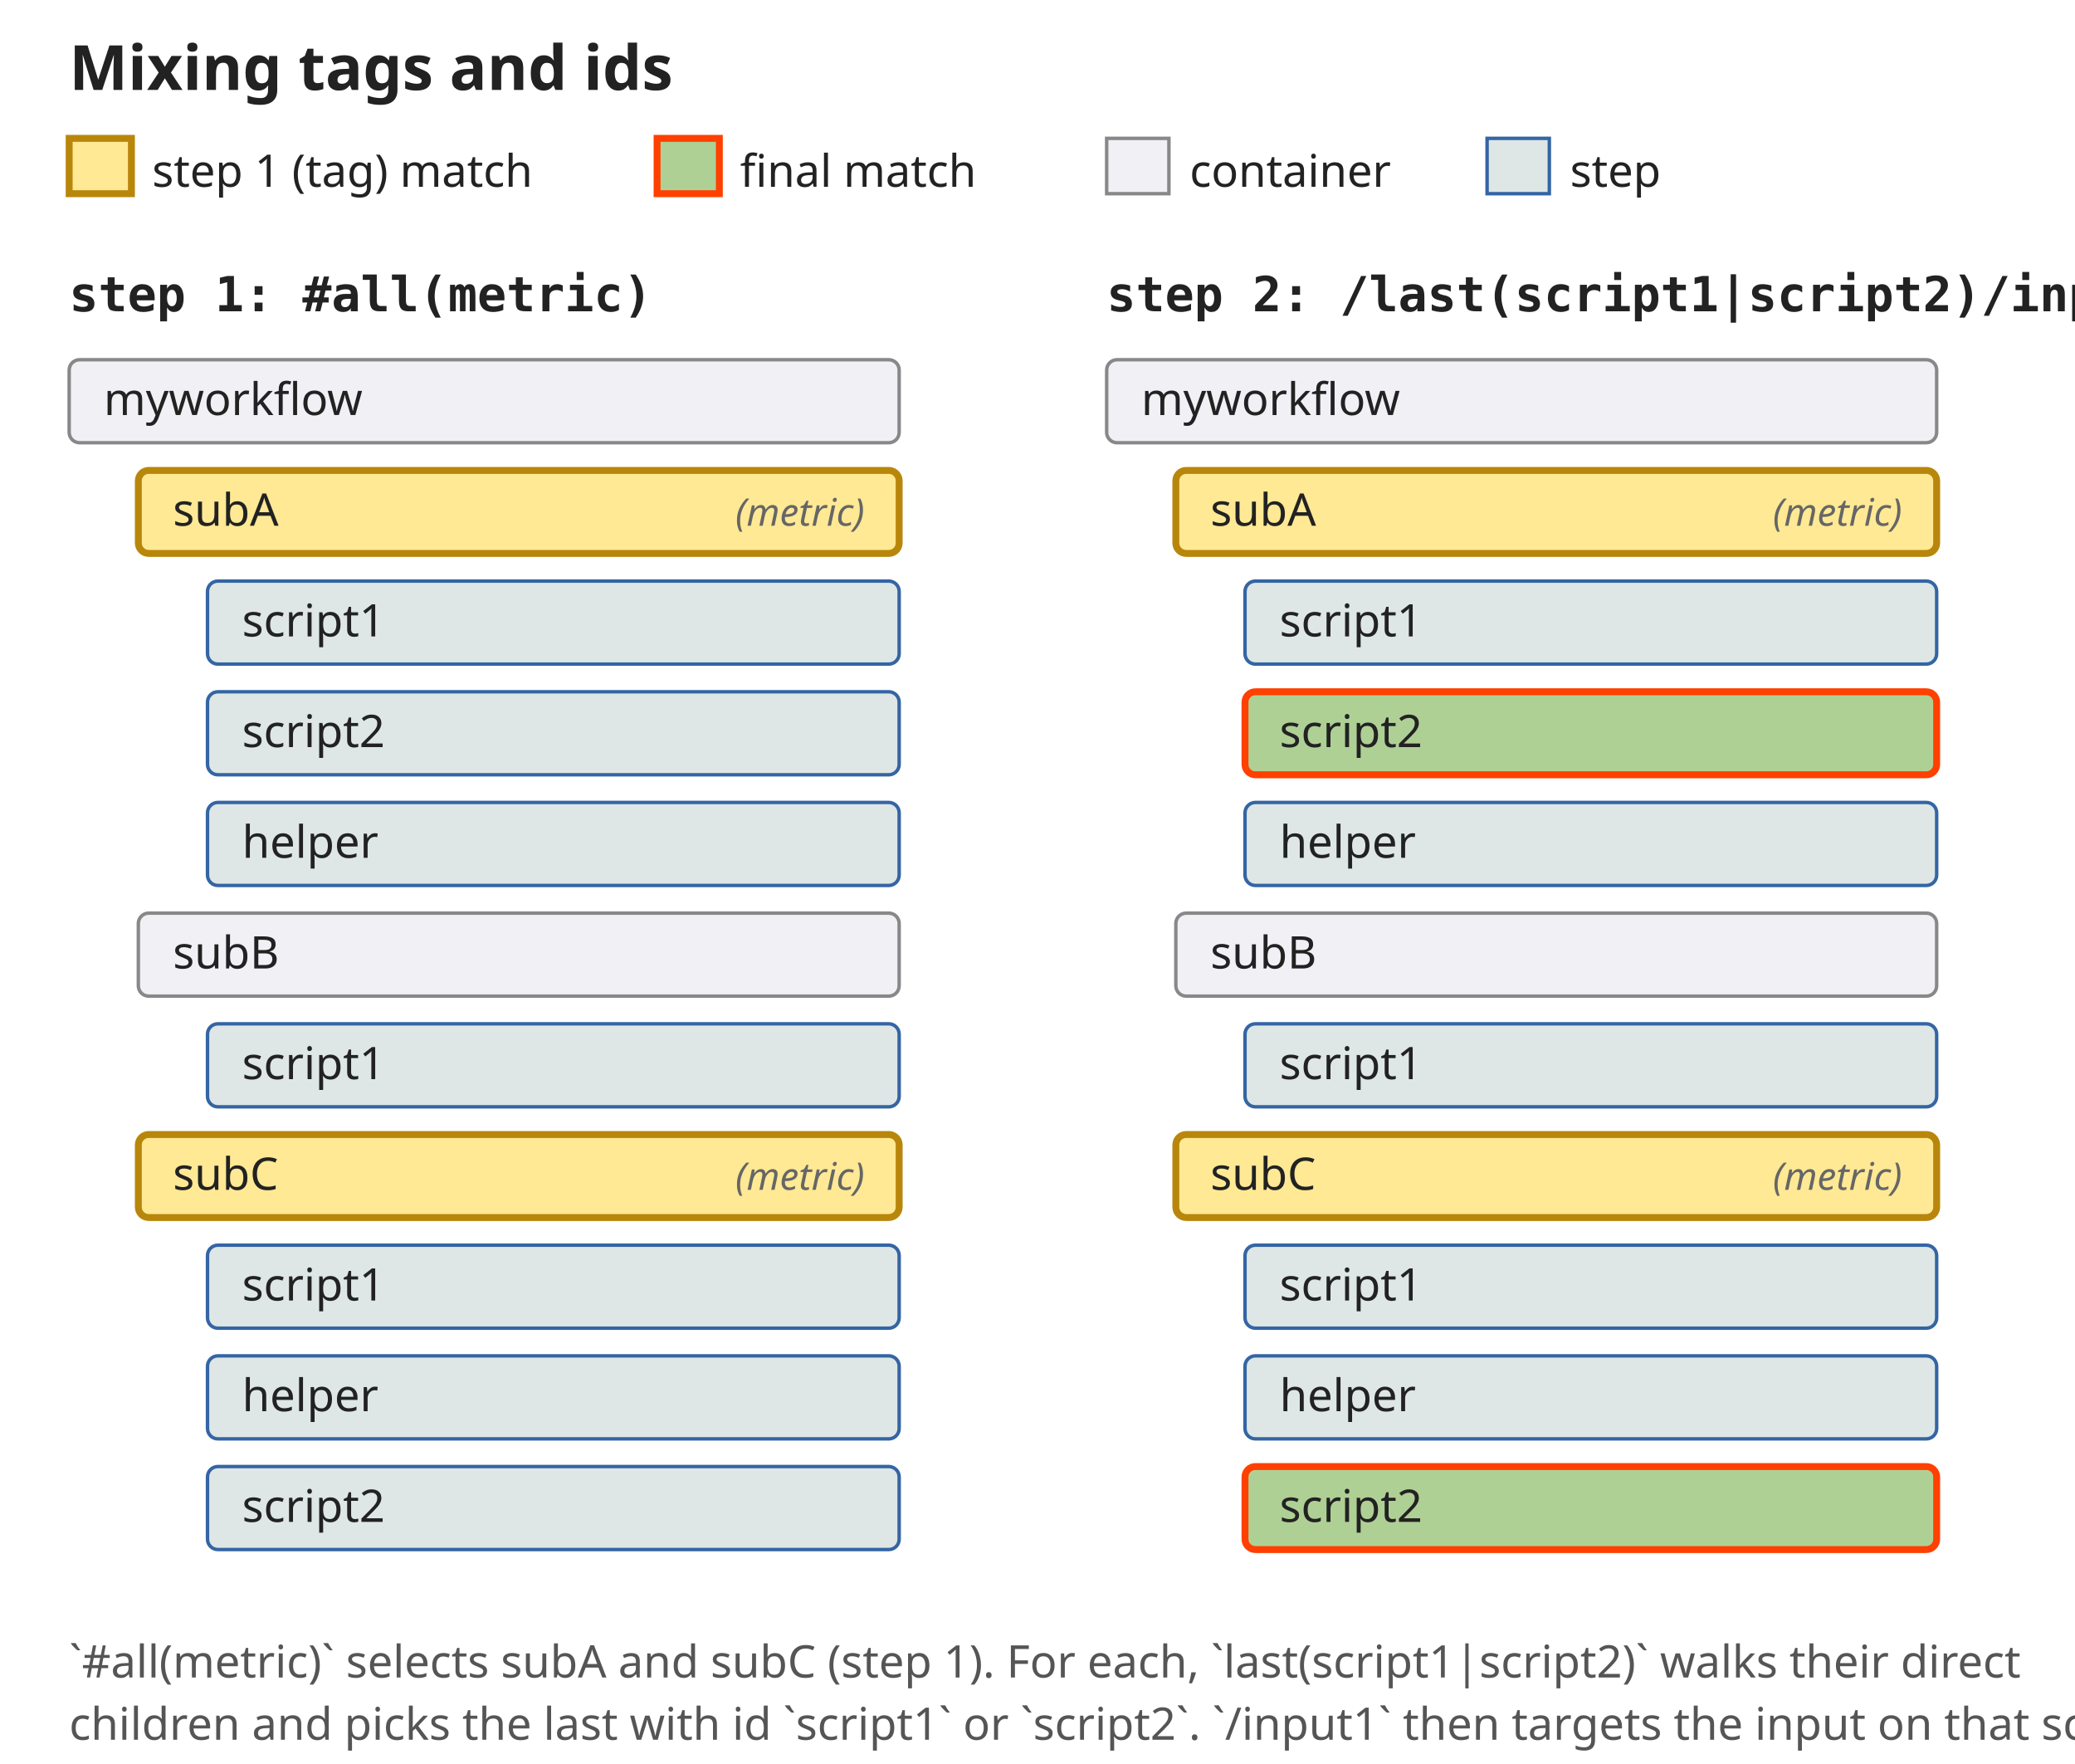
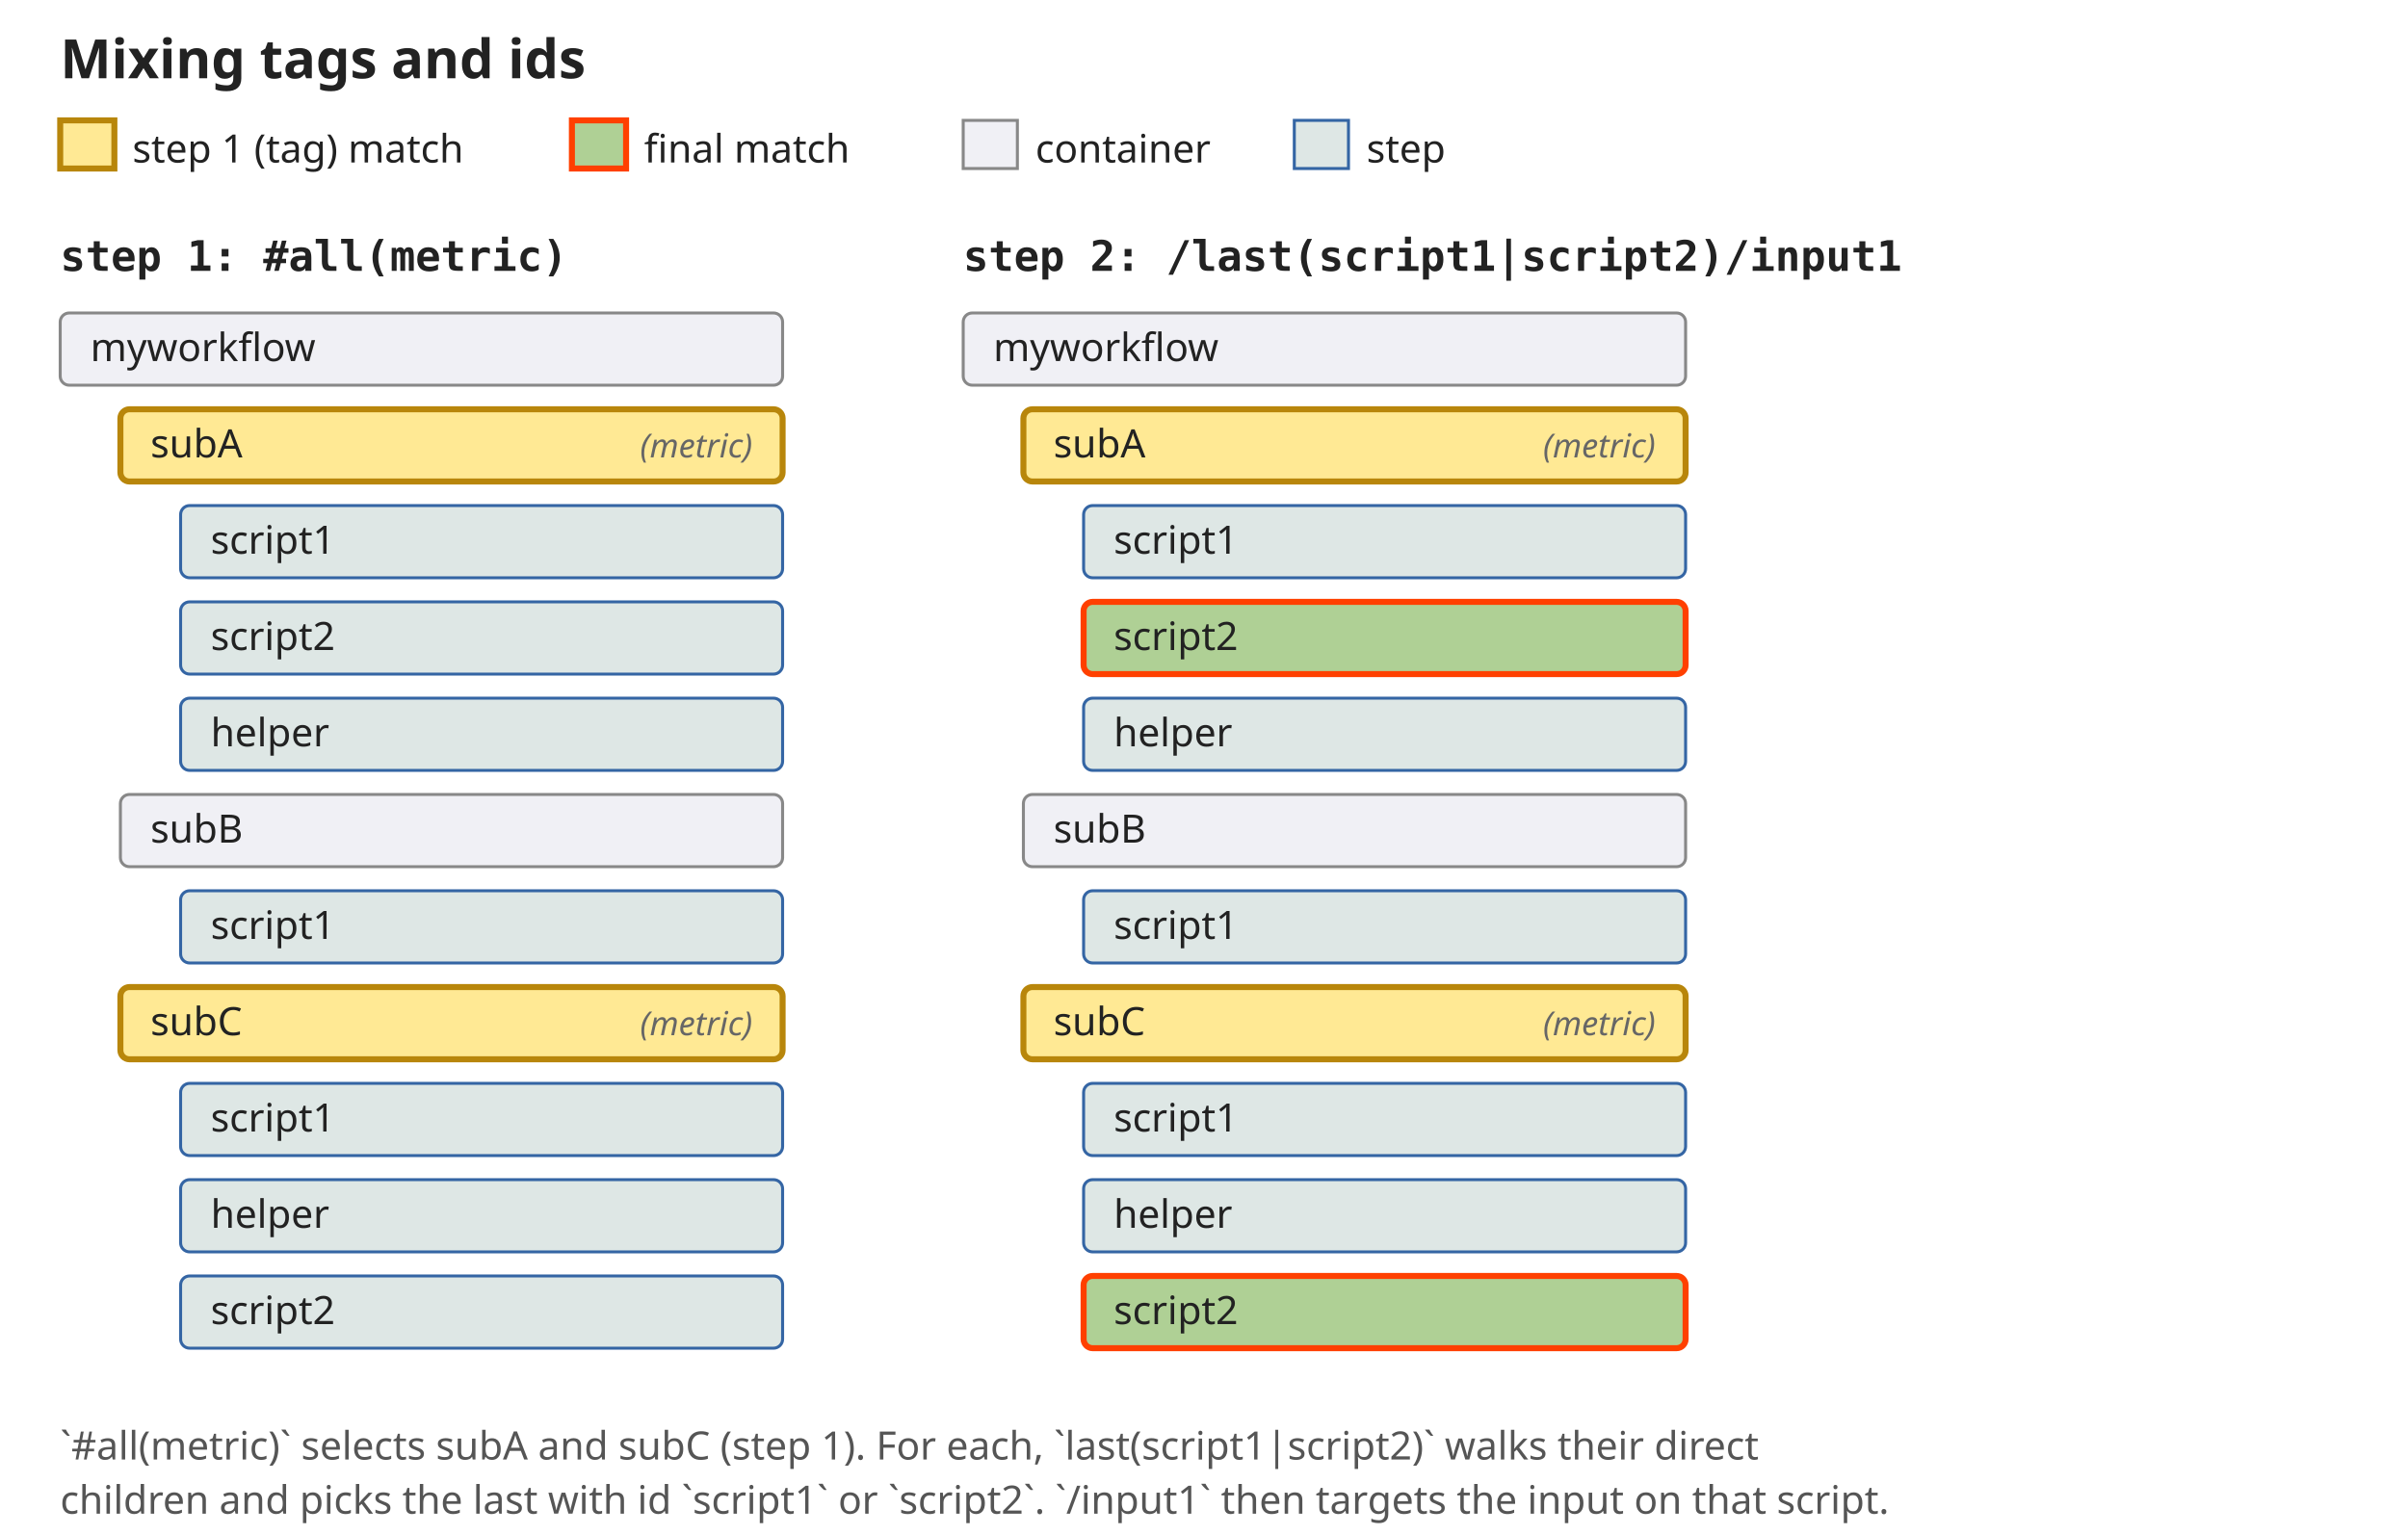
- <svg xmlns="http://www.w3.org/2000/svg" viewBox="0 0 600 510" width="600" height="510" font-family="sans-serif" font-size="14">
+ <svg xmlns="http://www.w3.org/2000/svg" viewBox="0 0 800 510" width="800" height="510" font-family="sans-serif" font-size="14">
  <style>
    text { fill: #222; }
    .query { font-family: monospace; font-weight: 600; font-size: 14px; }
    .node { fill: #dee7e5; stroke: #3465a4; stroke-width: 1; }
    .container { fill: #f0f0f5; stroke: #888; stroke-width: 1; }
    .tagmatch { fill: #ffe994; stroke: #b8860b; stroke-width: 2; }
    .finalmatch { fill: #afd095; stroke: #ff4000; stroke-width: 2; }
    .nl { font-size: 13px; }
    .tag { font-size: 11px; fill: #666; font-style: italic; }
    .caption { font-size: 13px; fill: #555; }
  </style>
  <text x="20" y="26" font-size="18" font-weight="600">Mixing tags and ids</text>
  <rect x="20" y="40" width="18" height="16" class="tagmatch" />
  <text x="44" y="54" font-size="13">step 1 (tag) match</text>
  <rect x="190" y="40" width="18" height="16" class="finalmatch" />
  <text x="214" y="54" font-size="13">final match</text>
  <rect x="320" y="40" width="18" height="16" class="container" />
  <text x="344" y="54" font-size="13">container</text>
  <rect x="430" y="40" width="18" height="16" class="node" />
  <text x="454" y="54" font-size="13">step</text>
  <g transform="translate(20, 76)">
    <text x="0" y="14" class="query">step 1: #all(metric)</text>
    <rect x="0" y="28" width="240" height="24" rx="3" class="container" />
    <text x="10" y="44" class="nl">myworkflow</text>
    <rect x="20" y="60" width="220" height="24" rx="3" class="tagmatch" />
    <text x="30" y="76" class="nl">subA</text>
    <text x="230" y="76" text-anchor="end" class="tag">(metric)</text>
    <rect x="40" y="92" width="200" height="24" rx="3" class="node" />
    <text x="50" y="108" class="nl">script1</text>
    <rect x="40" y="124" width="200" height="24" rx="3" class="node" />
    <text x="50" y="140" class="nl">script2</text>
    <rect x="40" y="156" width="200" height="24" rx="3" class="node" />
    <text x="50" y="172" class="nl">helper</text>
    <rect x="20" y="188" width="220" height="24" rx="3" class="container" />
    <text x="30" y="204" class="nl">subB</text>
    <rect x="40" y="220" width="200" height="24" rx="3" class="node" />
    <text x="50" y="236" class="nl">script1</text>
    <rect x="20" y="252" width="220" height="24" rx="3" class="tagmatch" />
    <text x="30" y="268" class="nl">subC</text>
    <text x="230" y="268" text-anchor="end" class="tag">(metric)</text>
    <rect x="40" y="284" width="200" height="24" rx="3" class="node" />
    <text x="50" y="300" class="nl">script1</text>
    <rect x="40" y="316" width="200" height="24" rx="3" class="node" />
    <text x="50" y="332" class="nl">helper</text>
    <rect x="40" y="348" width="200" height="24" rx="3" class="node" />
    <text x="50" y="364" class="nl">script2</text>
  </g>
  <g transform="translate(320, 76)">
    <text x="0" y="14" class="query">step 2: /last(script1|script2)/input1</text>
    <rect x="0" y="28" width="240" height="24" rx="3" class="container" />
    <text x="10" y="44" class="nl">myworkflow</text>
    <rect x="20" y="60" width="220" height="24" rx="3" class="tagmatch" />
    <text x="30" y="76" class="nl">subA</text>
    <text x="230" y="76" text-anchor="end" class="tag">(metric)</text>
    <rect x="40" y="92" width="200" height="24" rx="3" class="node" />
    <text x="50" y="108" class="nl">script1</text>
    <rect x="40" y="124" width="200" height="24" rx="3" class="finalmatch" />
    <text x="50" y="140" class="nl">script2</text>
    <rect x="40" y="156" width="200" height="24" rx="3" class="node" />
    <text x="50" y="172" class="nl">helper</text>
    <rect x="20" y="188" width="220" height="24" rx="3" class="container" />
    <text x="30" y="204" class="nl">subB</text>
    <rect x="40" y="220" width="200" height="24" rx="3" class="node" />
    <text x="50" y="236" class="nl">script1</text>
    <rect x="20" y="252" width="220" height="24" rx="3" class="tagmatch" />
    <text x="30" y="268" class="nl">subC</text>
    <text x="230" y="268" text-anchor="end" class="tag">(metric)</text>
    <rect x="40" y="284" width="200" height="24" rx="3" class="node" />
    <text x="50" y="300" class="nl">script1</text>
    <rect x="40" y="316" width="200" height="24" rx="3" class="node" />
    <text x="50" y="332" class="nl">helper</text>
    <rect x="40" y="348" width="200" height="24" rx="3" class="finalmatch" />
    <text x="50" y="364" class="nl">script2</text>
  </g>
  <text x="20" y="485" class="caption">`#all(metric)` selects subA and subC (step 1). For each, `last(script1|script2)` walks their direct</text>
  <text x="20" y="503" class="caption">children and picks the last with id `script1` or `script2`. `/input1` then targets the input on that script.</text>
</svg>
